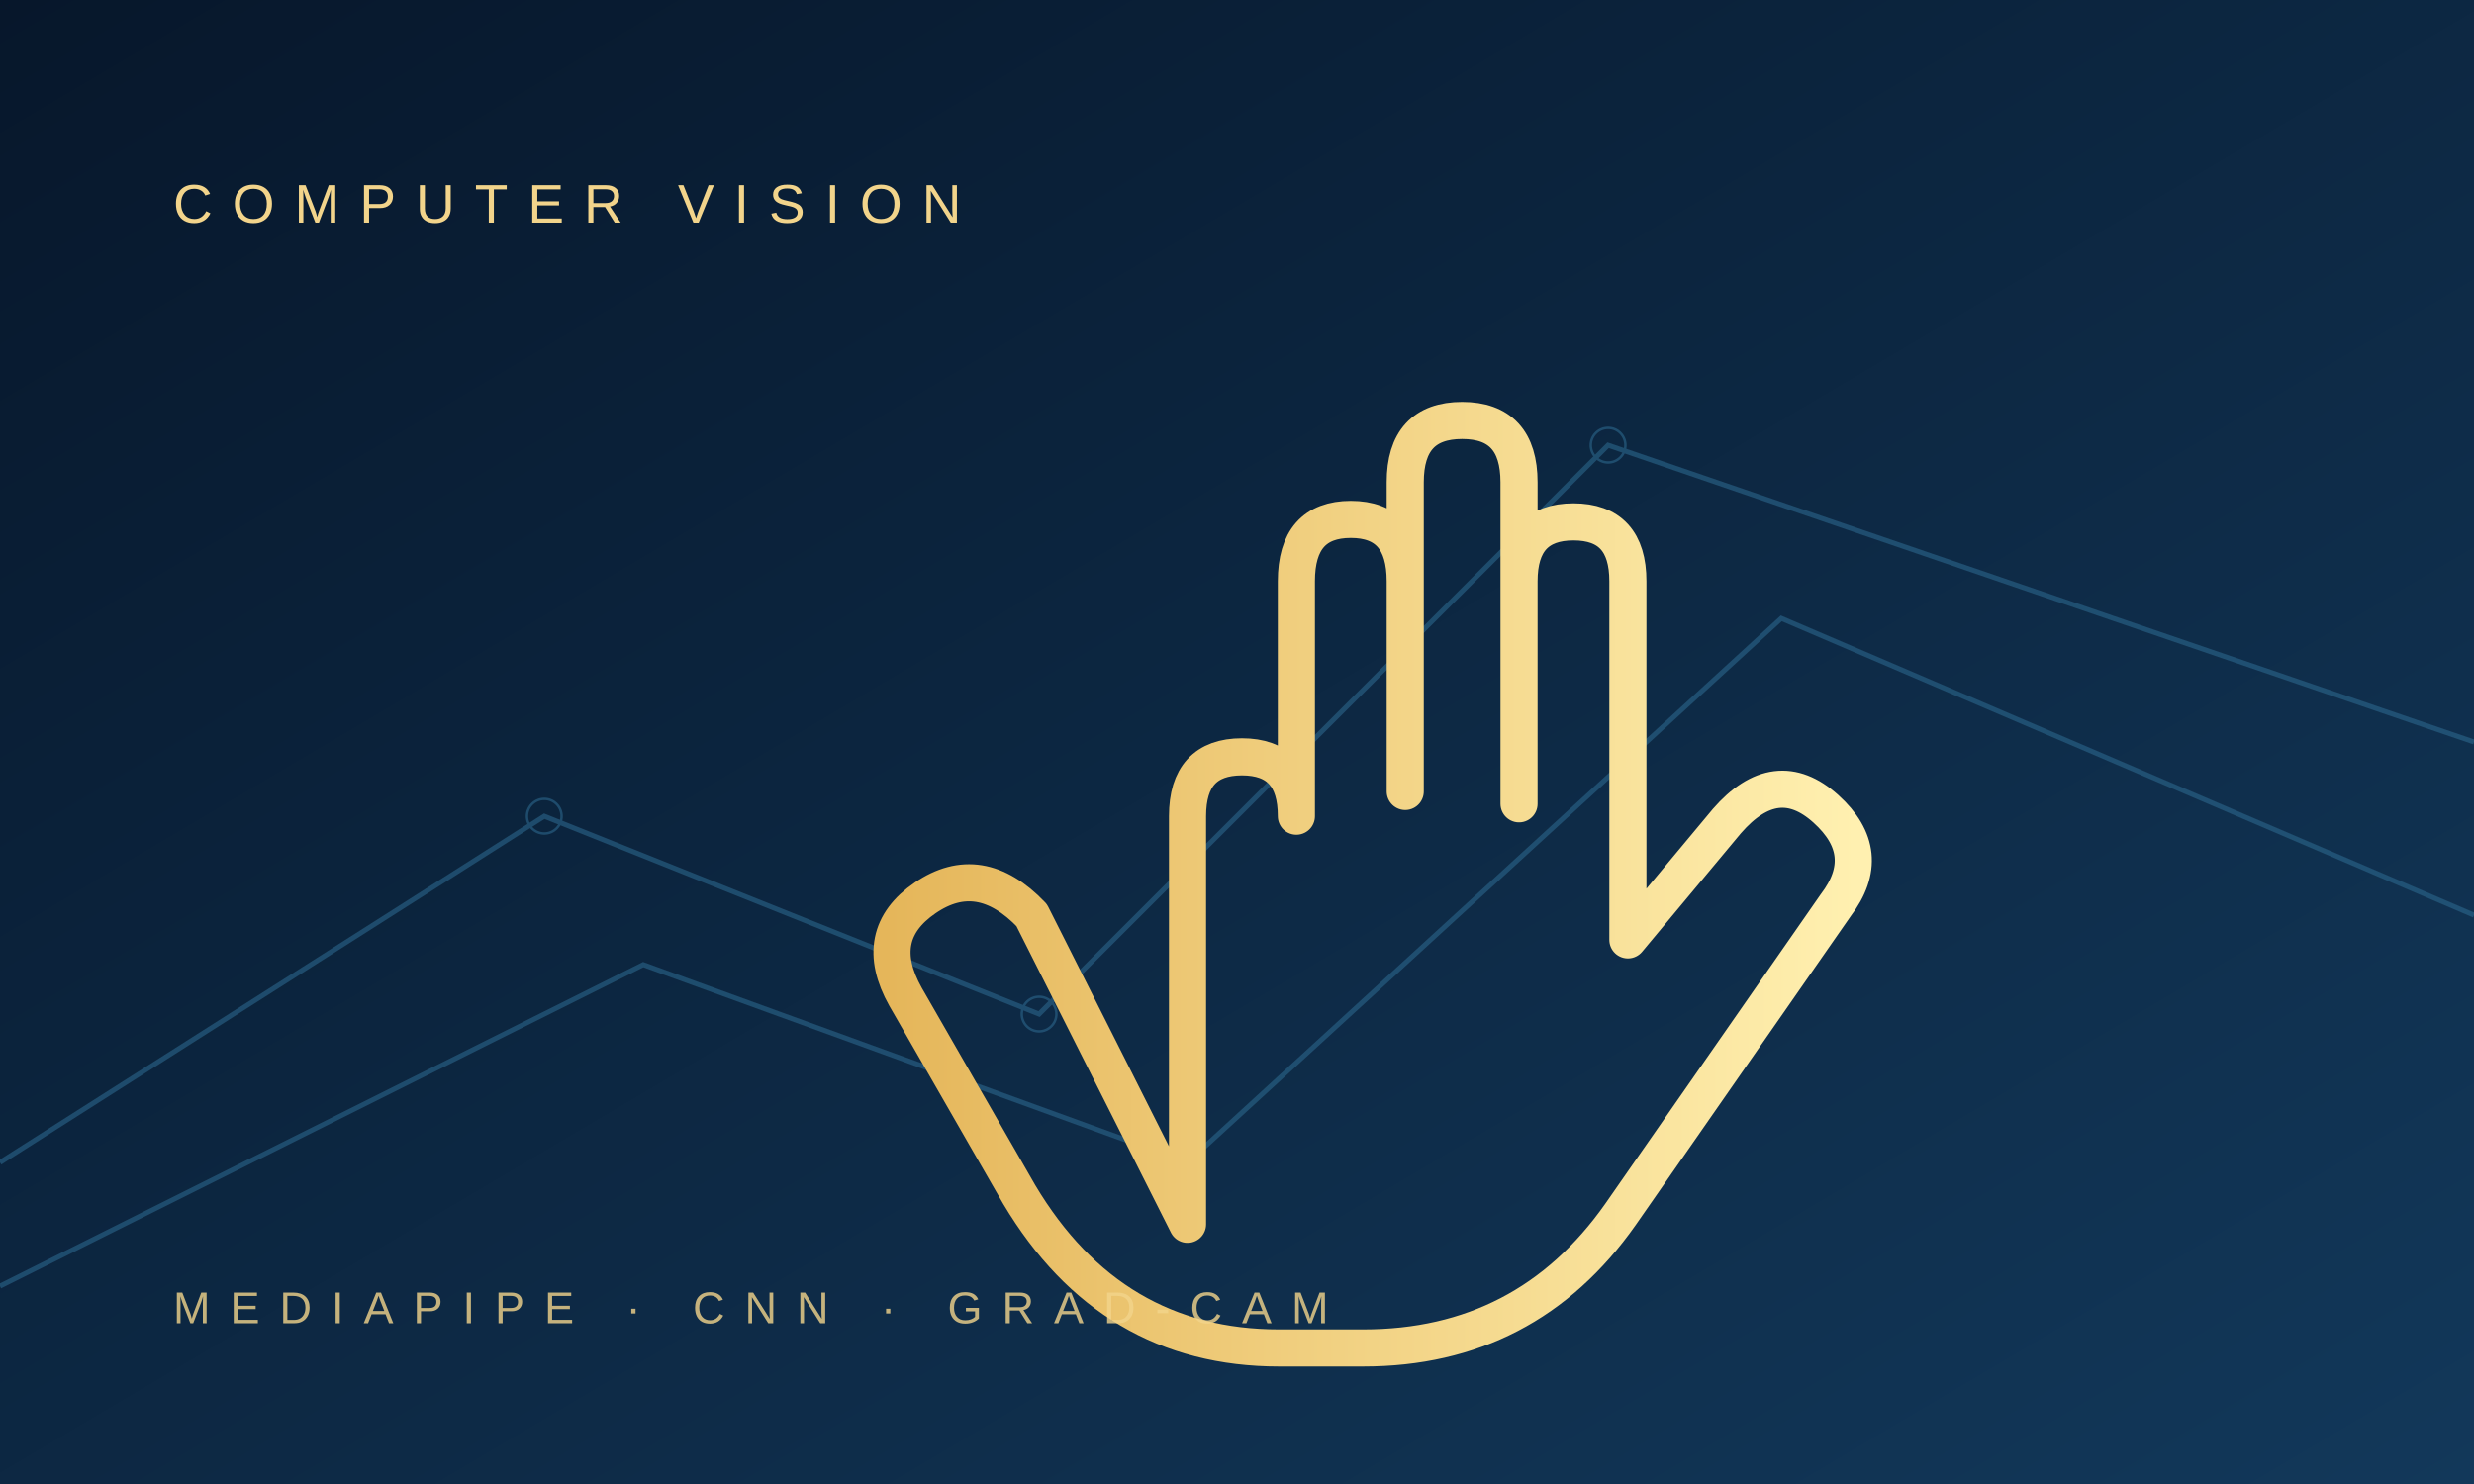
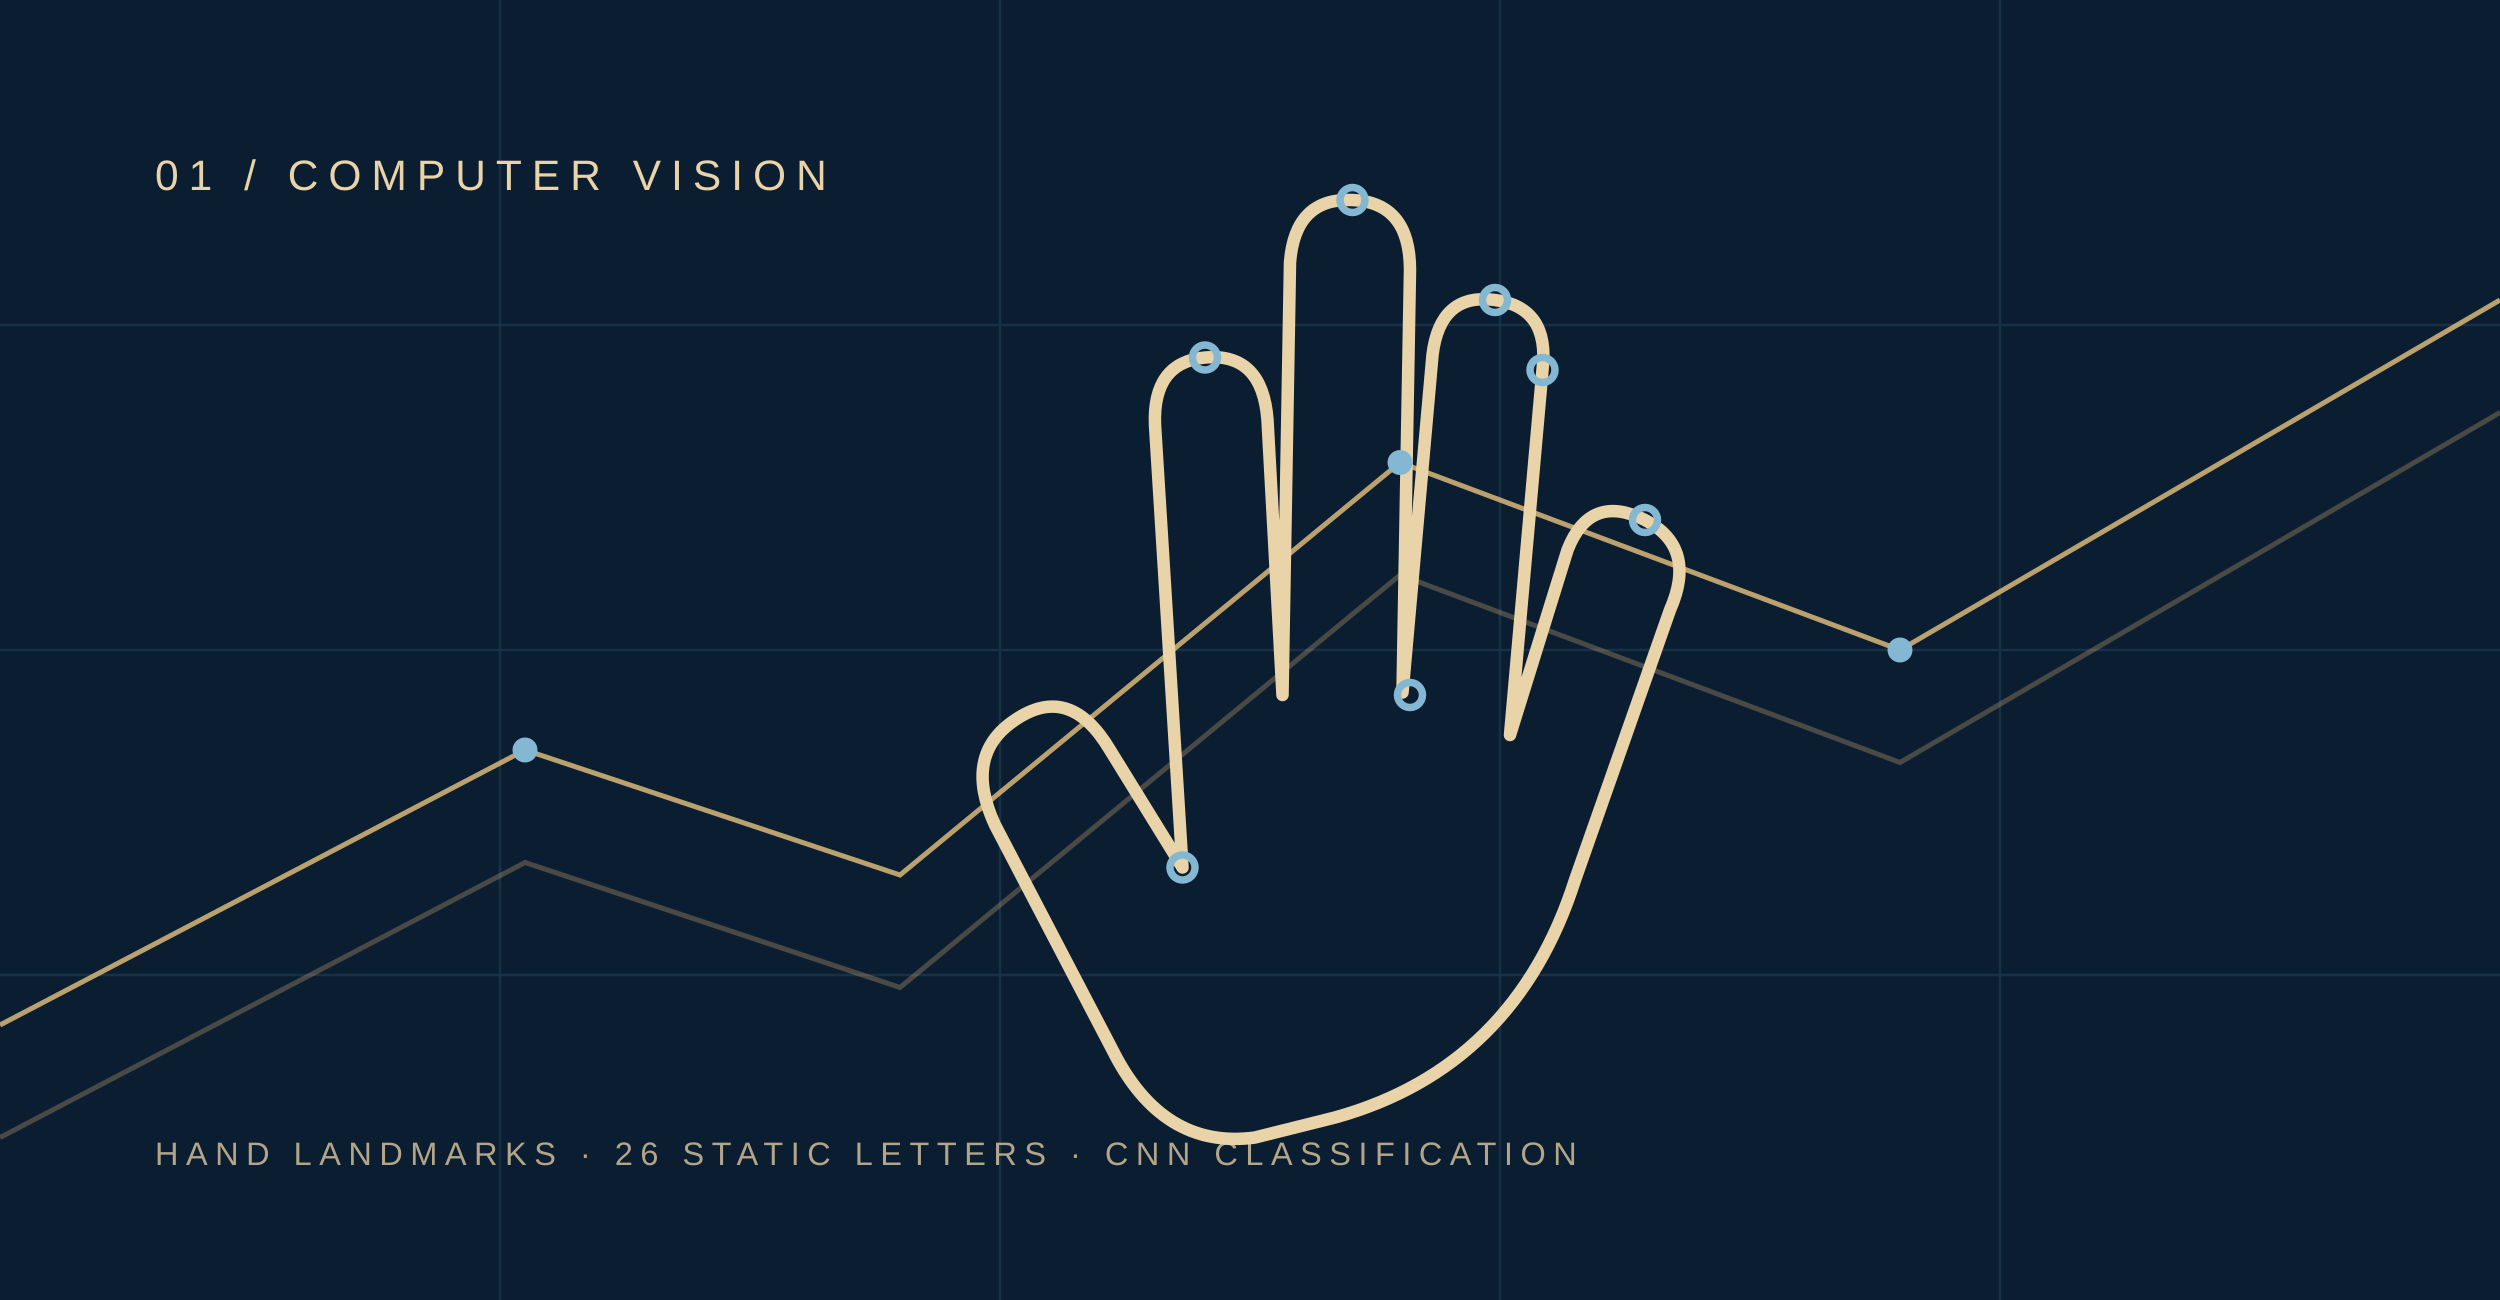
- <svg xmlns="http://www.w3.org/2000/svg" viewBox="0 0 1000 600">
-   <defs>
-     <linearGradient id="bg" x2="1" y2="1">
-       <stop stop-color="#07172b" />
-       <stop offset="1" stop-color="#12385a" />
-     </linearGradient>
-     <linearGradient id="gold">
-       <stop stop-color="#e5b65a" />
-       <stop offset="1" stop-color="#fff0b0" />
-     </linearGradient>
-   </defs>
-   <rect width="1000" height="600" fill="url(#bg)" />
-   <g fill="none" stroke="#2e6b91" opacity=".55">
-     <path d="M0 470 220 330 420 410 650 180 1000 300M0 520 260 390 480 470 720 250 1000 370" stroke-width="2" />
-     <circle cx="220" cy="330" r="7" />
-     <circle cx="420" cy="410" r="7" />
-     <circle cx="650" cy="180" r="7" />
+ <svg xmlns="http://www.w3.org/2000/svg" viewBox="0 0 1000 520">
+   <rect width="1000" height="520" fill="#0b1d30" />
+   <g stroke="#24425a" stroke-width="1">
+     <path d="M0 130H1000M0 260H1000M0 390H1000M200 0V520M400 0V520M600 0V520M800 0V520" opacity=".55" />
  </g>
-   <g transform="translate(360 75)" fill="none" stroke="url(#gold)" stroke-width="15" stroke-linecap="round" stroke-linejoin="round">
-     <path d="M120 420V255q0-24 22-24t22 24v-95q0-25 22-25t22 25v85-125q0-25 23-25t23 25v130-90q0-24 22-24t22 24v145l40-48q20-23 40-5t4 39l-87 125q-38 54-104 54h-34q-68 0-105-62l-46-80q-14-25 8-40t43 7z" />
+   <g fill="none" stroke="#d9b879" stroke-width="2" opacity=".85">
+     <path d="M0 410L210 300 360 350 560 185 760 260 1000 120" />
+     <path d="M0 455L210 345 360 395 560 230 760 305 1000 165" opacity=".35" />
  </g>
-   <g fill="#f2d48b" font-family="Arial" letter-spacing="8">
-     <text x="70" y="90" font-size="22">COMPUTER VISION</text>
-     <text x="70" y="535" font-size="18" opacity=".8">MEDIAPIPE · CNN · GRAD-CAM</text>
+   <g transform="translate(360 42)" fill="none" stroke="#e9d3a8" stroke-width="5" stroke-linecap="round" stroke-linejoin="round">
+     <path d="M85 378L38 288Q25 260 46 246Q68 231 84 258L113 305L102 128Q101 103 122 101Q145 99 147 126L153 236L156 63Q158 37 181 38Q204 39 204 66L201 235L213 100Q216 75 238 78Q260 81 257 106L244 252L267 178Q276 155 298 166Q319 177 308 202L270 310Q246 385 174 405L142 413Q105 418 85 378Z" />
+     <g stroke="#83b7d2" stroke-width="3">
+       <circle cx="122" cy="101" r="5" />
+       <circle cx="181" cy="38" r="5" />
+       <circle cx="238" cy="78" r="5" />
+       <circle cx="298" cy="166" r="5" />
+       <circle cx="113" cy="305" r="5" />
+       <circle cx="204" cy="236" r="5" />
+       <circle cx="257" cy="106" r="5" />
+     </g>
+   </g>
+   <g fill="#e9d3a8" font-family="Arial,sans-serif">
+     <text x="62" y="76" font-size="17" letter-spacing="4">01 / COMPUTER VISION</text>
+     <text x="62" y="466" font-size="13" letter-spacing="3" opacity=".75">HAND LANDMARKS  ·  26 STATIC LETTERS  ·  CNN CLASSIFICATION</text>
+   </g>
+   <g fill="#83b7d2">
+     <circle cx="560" cy="185" r="5" />
+     <circle cx="760" cy="260" r="5" />
+     <circle cx="210" cy="300" r="5" />
  </g>
</svg>
